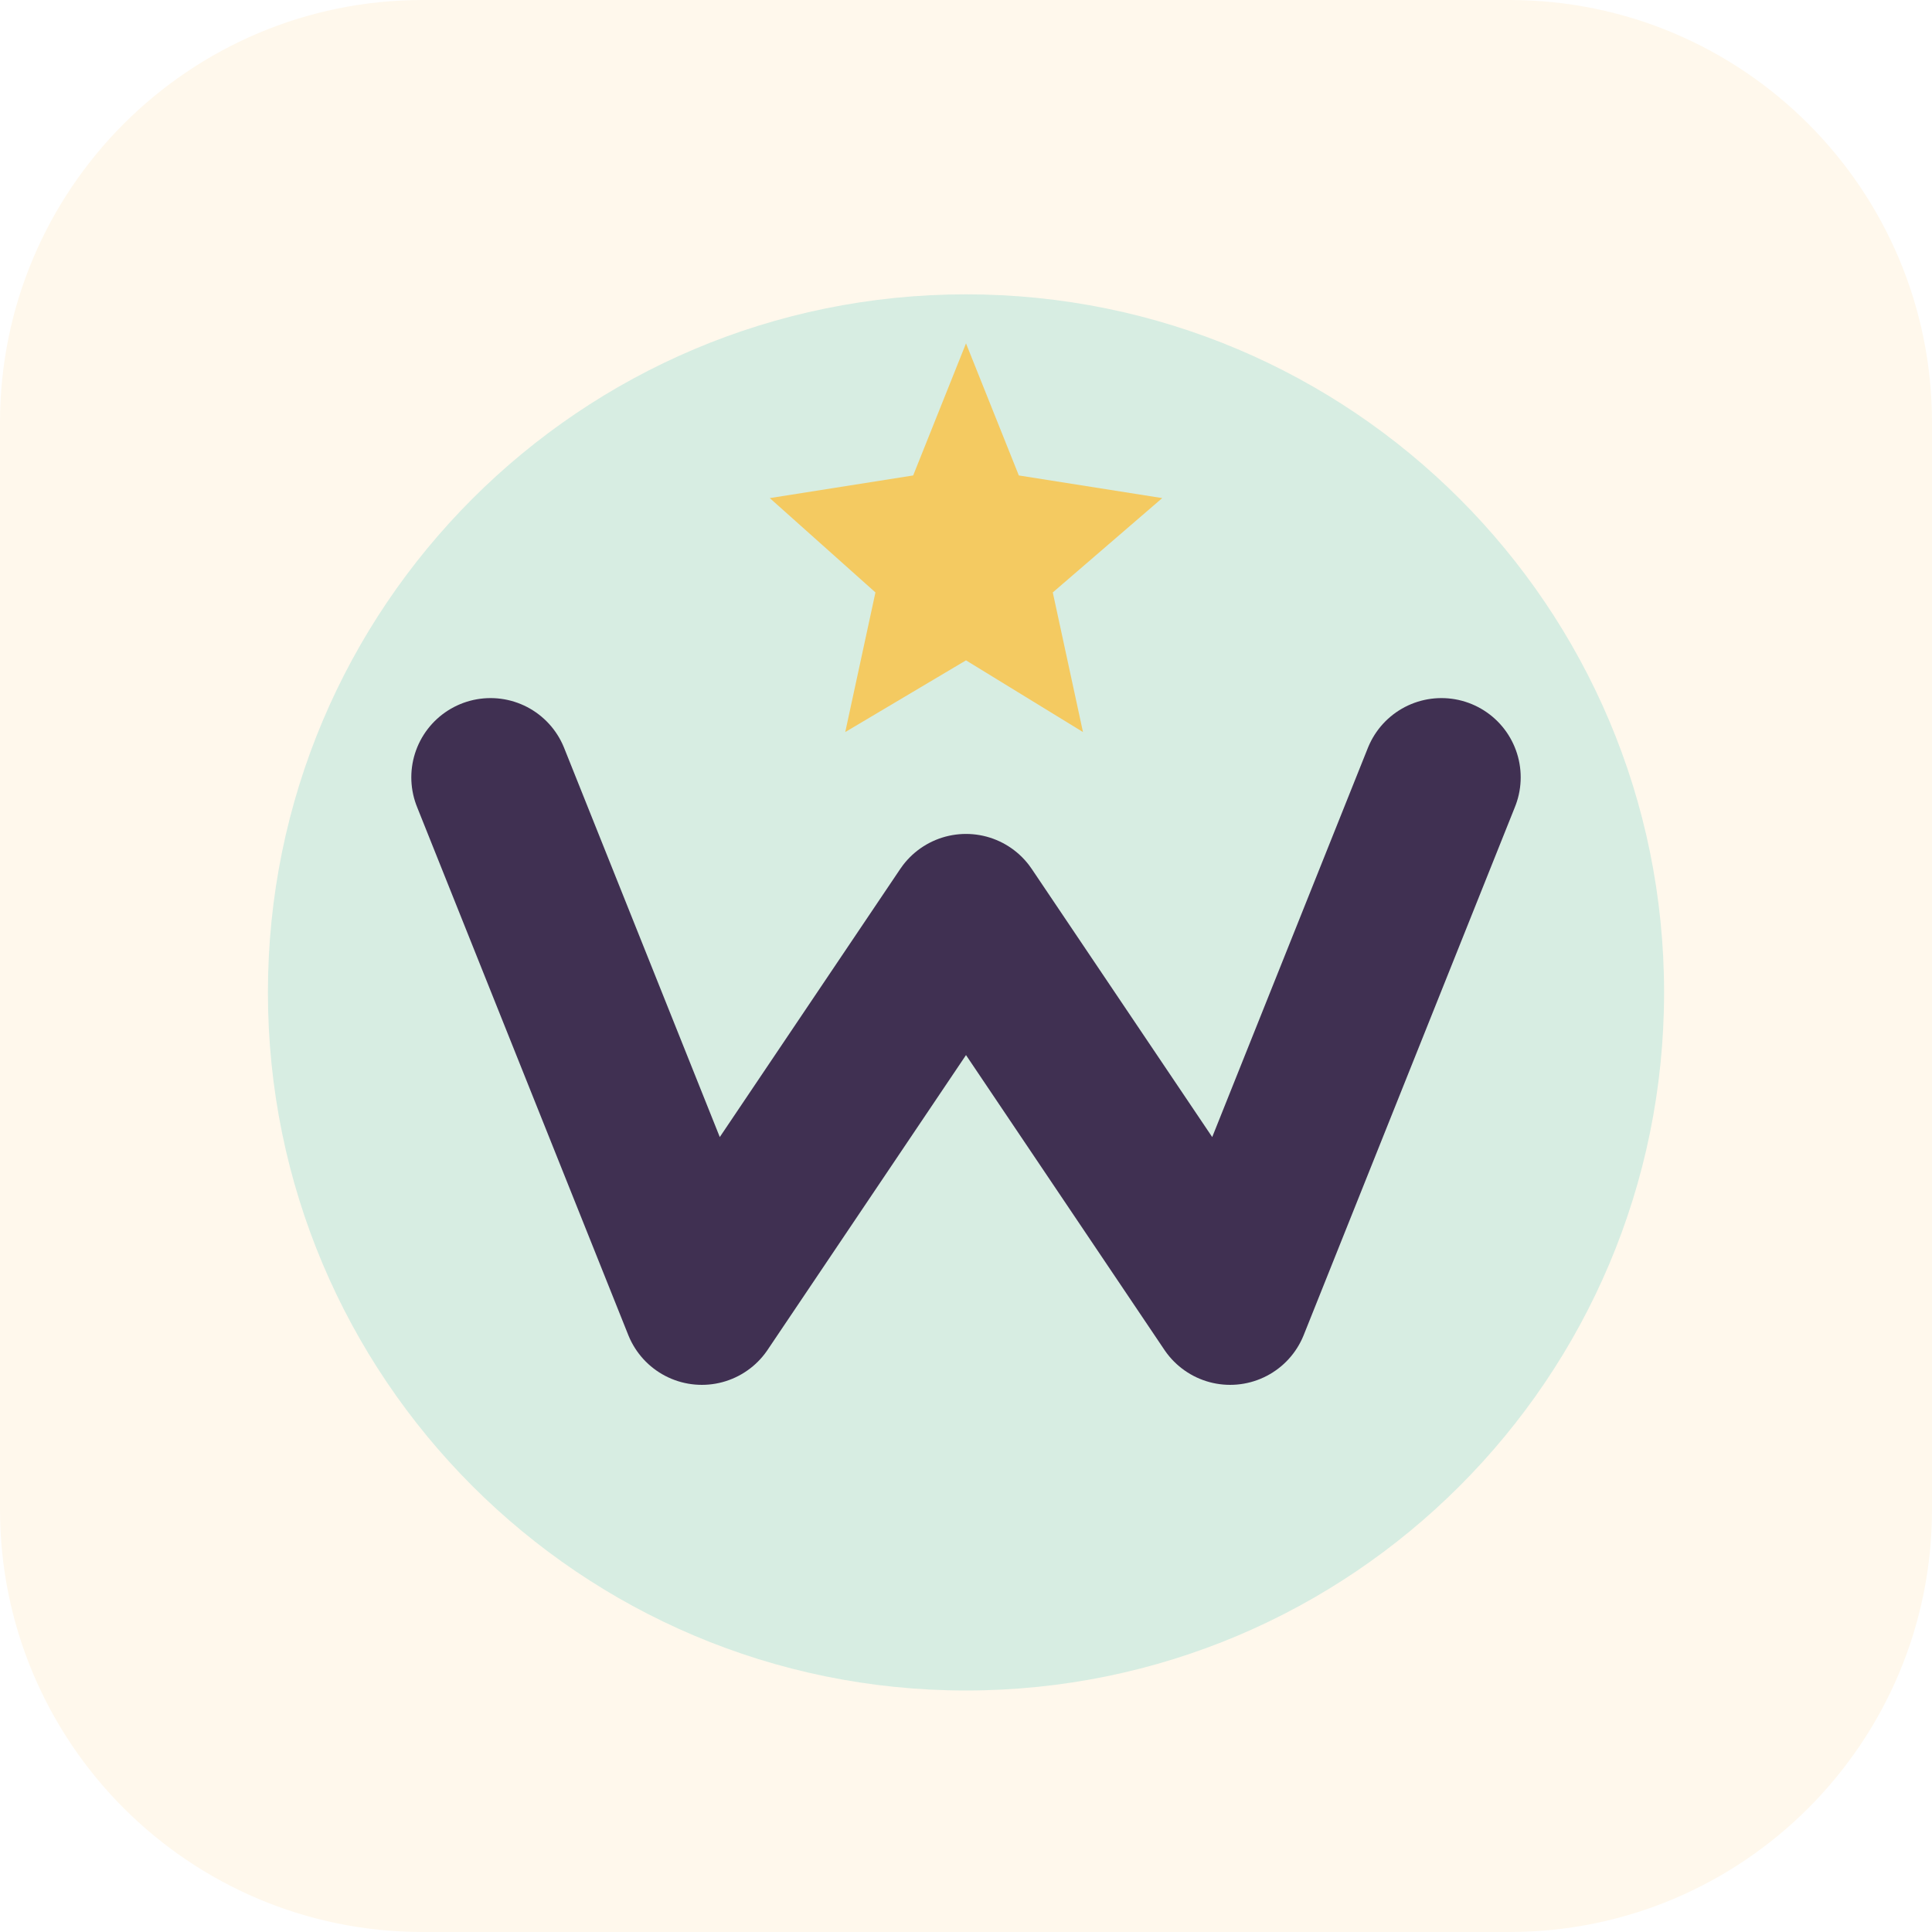
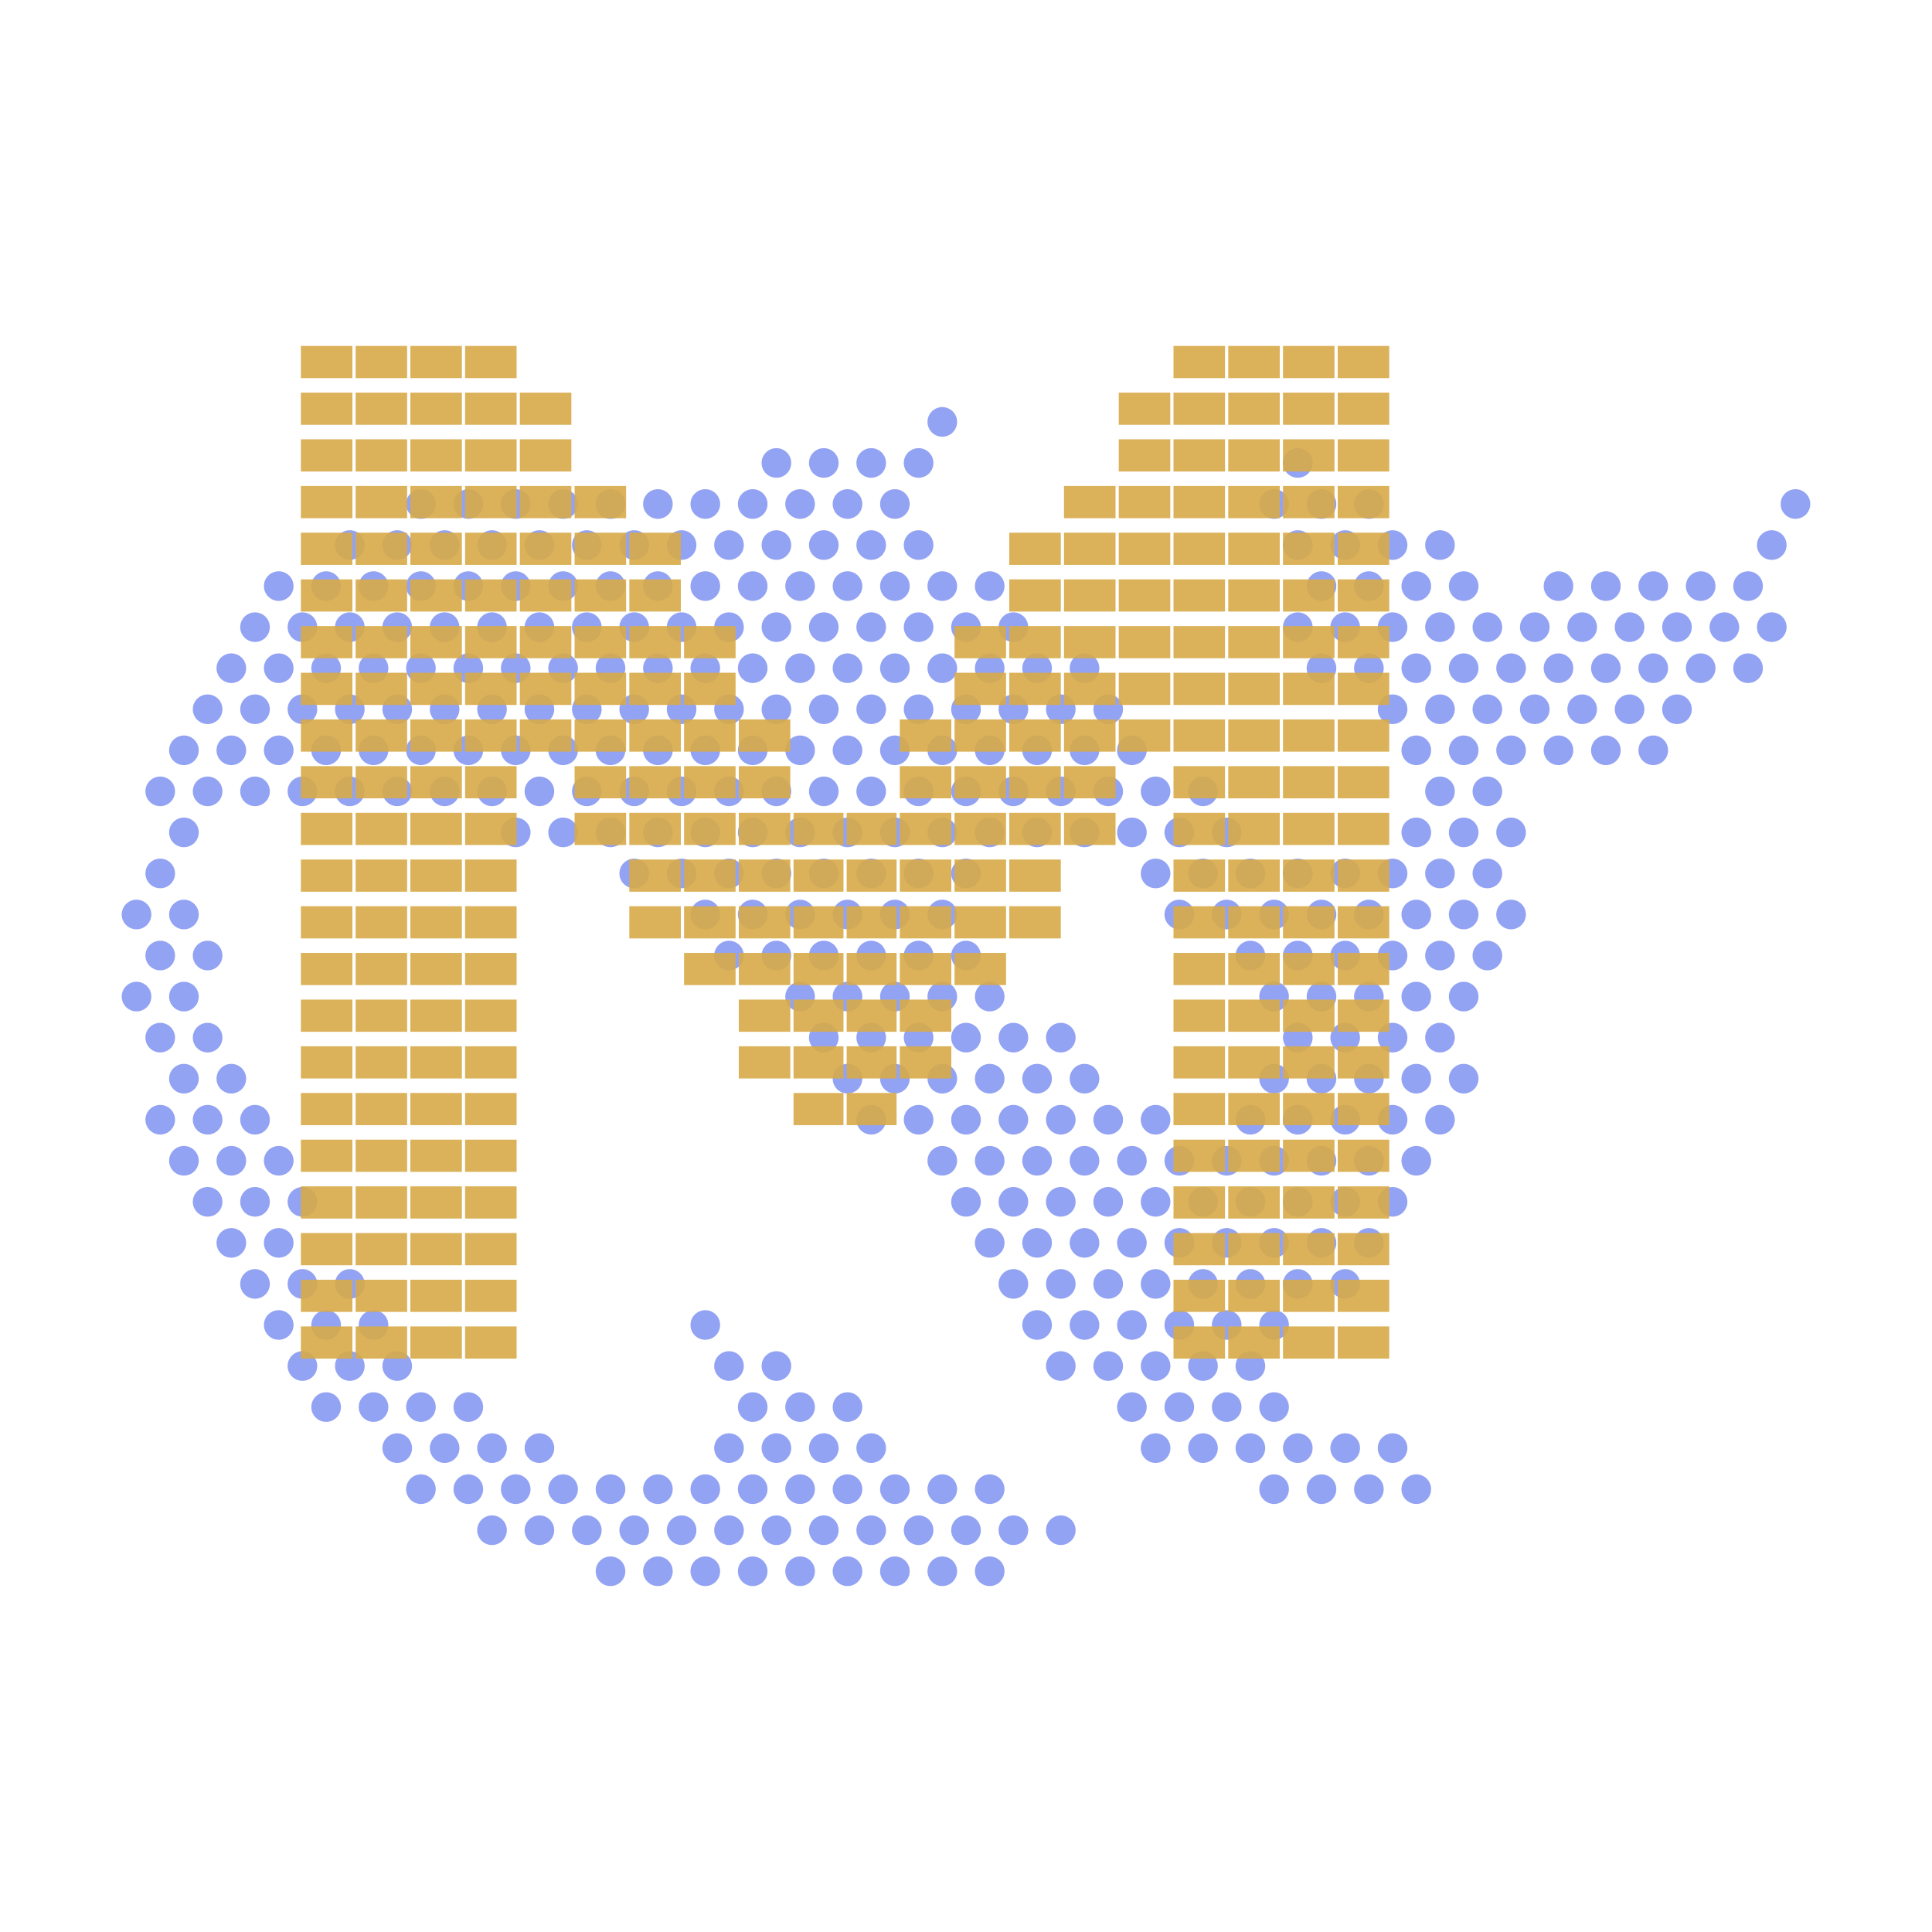
- <svg xmlns="http://www.w3.org/2000/svg" width="512" height="512" viewBox="0 0 512 512" role="img" aria-labelledby="title desc">
-   <rect width="512" height="512" rx="112" fill="#FFF8EC" />
-   <circle cx="256" cy="263" r="185" fill="#D7EDE2" />
-   <path d="M130 206 L186 346 L256 242 L326 346 L382 206" fill="none" stroke="#403052" stroke-width="42" stroke-linecap="round" stroke-linejoin="round" />
-   <path d="M256 91 L270 126 L308 132 L279 157 L287 194 L256 175 L224 194 L232 157 L204 132 L242 126Z" fill="#F4CA61" />
+ <svg xmlns="http://www.w3.org/2000/svg" viewBox="109.56 36.319 600 600" role="img" aria-label="Dreamer 鲸鱼与砖块 M">
+   <g fill="#4b65eb" opacity="0.6">
+     <circle cx="402.2" cy="167.348" r="4.6" />
+     <circle cx="350.68" cy="180.096" r="4.6" />
+     <circle cx="365.4" cy="180.096" r="4.6" />
+     <circle cx="380.12" cy="180.096" r="4.6" />
+     <circle cx="394.84" cy="180.096" r="4.6" />
+     <circle cx="512.6" cy="180.096" r="4.6" />
+     <circle cx="240.28" cy="192.844" r="4.6" />
+     <circle cx="255" cy="192.844" r="4.6" />
+     <circle cx="269.72" cy="192.844" r="4.6" />
+     <circle cx="284.44" cy="192.844" r="4.6" />
+     <circle cx="299.16" cy="192.844" r="4.6" />
+     <circle cx="313.88" cy="192.844" r="4.6" />
+     <circle cx="328.6" cy="192.844" r="4.6" />
+     <circle cx="343.32" cy="192.844" r="4.6" />
+     <circle cx="358.04" cy="192.844" r="4.6" />
+     <circle cx="372.76" cy="192.844" r="4.6" />
+     <circle cx="387.48" cy="192.844" r="4.6" />
+     <circle cx="505.24" cy="192.844" r="4.6" />
+     <circle cx="519.96" cy="192.844" r="4.6" />
+     <circle cx="534.68" cy="192.844" r="4.6" />
+     <circle cx="667.16" cy="192.844" r="4.6" />
+     <circle cx="218.2" cy="205.592" r="4.6" />
+     <circle cx="232.92" cy="205.592" r="4.6" />
+     <circle cx="247.64" cy="205.592" r="4.6" />
+     <circle cx="262.36" cy="205.592" r="4.6" />
+     <circle cx="277.08" cy="205.592" r="4.6" />
+     <circle cx="291.8" cy="205.592" r="4.6" />
+     <circle cx="306.52" cy="205.592" r="4.6" />
+     <circle cx="321.24" cy="205.592" r="4.6" />
+     <circle cx="335.96" cy="205.592" r="4.6" />
+     <circle cx="350.68" cy="205.592" r="4.6" />
+     <circle cx="365.4" cy="205.592" r="4.6" />
+     <circle cx="380.12" cy="205.592" r="4.6" />
+     <circle cx="394.84" cy="205.592" r="4.6" />
+     <circle cx="512.6" cy="205.592" r="4.6" />
+     <circle cx="527.32" cy="205.592" r="4.6" />
+     <circle cx="542.04" cy="205.592" r="4.6" />
+     <circle cx="556.76" cy="205.592" r="4.6" />
+     <circle cx="659.8" cy="205.592" r="4.6" />
+     <circle cx="196.12" cy="218.339" r="4.6" />
+     <circle cx="210.84" cy="218.339" r="4.6" />
+     <circle cx="225.56" cy="218.339" r="4.6" />
+     <circle cx="240.28" cy="218.339" r="4.6" />
+     <circle cx="255" cy="218.339" r="4.6" />
+     <circle cx="269.72" cy="218.339" r="4.6" />
+     <circle cx="284.44" cy="218.339" r="4.6" />
+     <circle cx="299.16" cy="218.339" r="4.6" />
+     <circle cx="313.88" cy="218.339" r="4.6" />
+     <circle cx="328.6" cy="218.339" r="4.6" />
+     <circle cx="343.32" cy="218.339" r="4.6" />
+     <circle cx="358.04" cy="218.339" r="4.6" />
+     <circle cx="372.76" cy="218.339" r="4.6" />
+     <circle cx="387.48" cy="218.339" r="4.6" />
+     <circle cx="402.2" cy="218.339" r="4.6" />
+     <circle cx="416.92" cy="218.339" r="4.6" />
+     <circle cx="519.96" cy="218.339" r="4.6" />
+     <circle cx="534.68" cy="218.339" r="4.6" />
+     <circle cx="549.4" cy="218.339" r="4.6" />
+     <circle cx="564.12" cy="218.339" r="4.6" />
+     <circle cx="593.56" cy="218.339" r="4.6" />
+     <circle cx="608.28" cy="218.339" r="4.6" />
+     <circle cx="623" cy="218.339" r="4.6" />
+     <circle cx="637.72" cy="218.339" r="4.6" />
+     <circle cx="652.44" cy="218.339" r="4.6" />
+     <circle cx="188.76" cy="231.087" r="4.6" />
+     <circle cx="203.48" cy="231.087" r="4.6" />
+     <circle cx="218.2" cy="231.087" r="4.6" />
+     <circle cx="232.92" cy="231.087" r="4.6" />
+     <circle cx="247.64" cy="231.087" r="4.6" />
+     <circle cx="262.36" cy="231.087" r="4.6" />
+     <circle cx="277.08" cy="231.087" r="4.6" />
+     <circle cx="291.8" cy="231.087" r="4.6" />
+     <circle cx="306.52" cy="231.087" r="4.6" />
+     <circle cx="321.24" cy="231.087" r="4.6" />
+     <circle cx="335.96" cy="231.087" r="4.6" />
+     <circle cx="350.68" cy="231.087" r="4.6" />
+     <circle cx="365.4" cy="231.087" r="4.6" />
+     <circle cx="380.12" cy="231.087" r="4.6" />
+     <circle cx="394.84" cy="231.087" r="4.6" />
+     <circle cx="409.56" cy="231.087" r="4.6" />
+     <circle cx="424.28" cy="231.087" r="4.6" />
+     <circle cx="512.6" cy="231.087" r="4.6" />
+     <circle cx="527.32" cy="231.087" r="4.6" />
+     <circle cx="542.04" cy="231.087" r="4.6" />
+     <circle cx="556.76" cy="231.087" r="4.6" />
+     <circle cx="571.48" cy="231.087" r="4.6" />
+     <circle cx="586.2" cy="231.087" r="4.6" />
+     <circle cx="600.92" cy="231.087" r="4.6" />
+     <circle cx="615.64" cy="231.087" r="4.6" />
+     <circle cx="630.36" cy="231.087" r="4.6" />
+     <circle cx="645.08" cy="231.087" r="4.6" />
+     <circle cx="659.8" cy="231.087" r="4.6" />
+     <circle cx="181.4" cy="243.835" r="4.6" />
+     <circle cx="196.12" cy="243.835" r="4.6" />
+     <circle cx="210.84" cy="243.835" r="4.6" />
+     <circle cx="225.56" cy="243.835" r="4.6" />
+     <circle cx="240.28" cy="243.835" r="4.6" />
+     <circle cx="255" cy="243.835" r="4.6" />
+     <circle cx="269.72" cy="243.835" r="4.6" />
+     <circle cx="284.44" cy="243.835" r="4.6" />
+     <circle cx="299.16" cy="243.835" r="4.6" />
+     <circle cx="313.88" cy="243.835" r="4.6" />
+     <circle cx="328.6" cy="243.835" r="4.6" />
+     <circle cx="343.32" cy="243.835" r="4.6" />
+     <circle cx="358.04" cy="243.835" r="4.6" />
+     <circle cx="372.76" cy="243.835" r="4.6" />
+     <circle cx="387.48" cy="243.835" r="4.6" />
+     <circle cx="402.2" cy="243.835" r="4.6" />
+     <circle cx="416.92" cy="243.835" r="4.6" />
+     <circle cx="431.64" cy="243.835" r="4.6" />
+     <circle cx="446.36" cy="243.835" r="4.6" />
+     <circle cx="519.96" cy="243.835" r="4.6" />
+     <circle cx="534.68" cy="243.835" r="4.6" />
+     <circle cx="549.4" cy="243.835" r="4.6" />
+     <circle cx="564.12" cy="243.835" r="4.6" />
+     <circle cx="578.84" cy="243.835" r="4.6" />
+     <circle cx="593.56" cy="243.835" r="4.6" />
+     <circle cx="608.28" cy="243.835" r="4.6" />
+     <circle cx="623" cy="243.835" r="4.6" />
+     <circle cx="637.72" cy="243.835" r="4.6" />
+     <circle cx="652.44" cy="243.835" r="4.6" />
+     <circle cx="174.04" cy="256.583" r="4.6" />
+     <circle cx="188.76" cy="256.583" r="4.6" />
+     <circle cx="203.48" cy="256.583" r="4.6" />
+     <circle cx="218.2" cy="256.583" r="4.6" />
+     <circle cx="232.92" cy="256.583" r="4.6" />
+     <circle cx="247.64" cy="256.583" r="4.6" />
+     <circle cx="262.36" cy="256.583" r="4.6" />
+     <circle cx="277.08" cy="256.583" r="4.6" />
+     <circle cx="291.8" cy="256.583" r="4.6" />
+     <circle cx="306.52" cy="256.583" r="4.6" />
+     <circle cx="321.24" cy="256.583" r="4.6" />
+     <circle cx="335.96" cy="256.583" r="4.6" />
+     <circle cx="350.68" cy="256.583" r="4.6" />
+     <circle cx="365.4" cy="256.583" r="4.6" />
+     <circle cx="380.12" cy="256.583" r="4.6" />
+     <circle cx="394.84" cy="256.583" r="4.6" />
+     <circle cx="409.56" cy="256.583" r="4.6" />
+     <circle cx="424.28" cy="256.583" r="4.6" />
+     <circle cx="439" cy="256.583" r="4.6" />
+     <circle cx="453.72" cy="256.583" r="4.6" />
+     <circle cx="542.04" cy="256.583" r="4.6" />
+     <circle cx="556.76" cy="256.583" r="4.6" />
+     <circle cx="571.48" cy="256.583" r="4.6" />
+     <circle cx="586.2" cy="256.583" r="4.6" />
+     <circle cx="600.92" cy="256.583" r="4.6" />
+     <circle cx="615.64" cy="256.583" r="4.6" />
+     <circle cx="630.36" cy="256.583" r="4.6" />
+     <circle cx="166.68" cy="269.331" r="4.6" />
+     <circle cx="181.4" cy="269.331" r="4.6" />
+     <circle cx="196.12" cy="269.331" r="4.6" />
+     <circle cx="210.84" cy="269.331" r="4.6" />
+     <circle cx="225.56" cy="269.331" r="4.6" />
+     <circle cx="240.28" cy="269.331" r="4.6" />
+     <circle cx="255" cy="269.331" r="4.6" />
+     <circle cx="269.72" cy="269.331" r="4.6" />
+     <circle cx="284.44" cy="269.331" r="4.6" />
+     <circle cx="299.16" cy="269.331" r="4.6" />
+     <circle cx="313.88" cy="269.331" r="4.6" />
+     <circle cx="328.6" cy="269.331" r="4.6" />
+     <circle cx="343.32" cy="269.331" r="4.6" />
+     <circle cx="358.04" cy="269.331" r="4.6" />
+     <circle cx="372.76" cy="269.331" r="4.6" />
+     <circle cx="387.48" cy="269.331" r="4.6" />
+     <circle cx="402.2" cy="269.331" r="4.6" />
+     <circle cx="416.92" cy="269.331" r="4.6" />
+     <circle cx="431.64" cy="269.331" r="4.6" />
+     <circle cx="446.36" cy="269.331" r="4.6" />
+     <circle cx="461.08" cy="269.331" r="4.6" />
+     <circle cx="549.4" cy="269.331" r="4.6" />
+     <circle cx="564.12" cy="269.331" r="4.6" />
+     <circle cx="578.84" cy="269.331" r="4.6" />
+     <circle cx="593.56" cy="269.331" r="4.6" />
+     <circle cx="608.28" cy="269.331" r="4.6" />
+     <circle cx="623" cy="269.331" r="4.6" />
+     <circle cx="159.32" cy="282.079" r="4.6" />
+     <circle cx="174.04" cy="282.079" r="4.6" />
+     <circle cx="188.76" cy="282.079" r="4.6" />
+     <circle cx="203.48" cy="282.079" r="4.6" />
+     <circle cx="218.2" cy="282.079" r="4.6" />
+     <circle cx="232.92" cy="282.079" r="4.6" />
+     <circle cx="247.64" cy="282.079" r="4.6" />
+     <circle cx="262.36" cy="282.079" r="4.6" />
+     <circle cx="277.08" cy="282.079" r="4.6" />
+     <circle cx="291.8" cy="282.079" r="4.6" />
+     <circle cx="306.52" cy="282.079" r="4.6" />
+     <circle cx="321.24" cy="282.079" r="4.6" />
+     <circle cx="335.96" cy="282.079" r="4.6" />
+     <circle cx="350.68" cy="282.079" r="4.6" />
+     <circle cx="365.4" cy="282.079" r="4.6" />
+     <circle cx="380.12" cy="282.079" r="4.6" />
+     <circle cx="394.84" cy="282.079" r="4.6" />
+     <circle cx="409.56" cy="282.079" r="4.6" />
+     <circle cx="424.28" cy="282.079" r="4.6" />
+     <circle cx="439" cy="282.079" r="4.6" />
+     <circle cx="453.72" cy="282.079" r="4.6" />
+     <circle cx="468.44" cy="282.079" r="4.6" />
+     <circle cx="483.16" cy="282.079" r="4.6" />
+     <circle cx="556.76" cy="282.079" r="4.6" />
+     <circle cx="571.48" cy="282.079" r="4.6" />
+     <circle cx="166.68" cy="294.827" r="4.6" />
+     <circle cx="269.72" cy="294.827" r="4.6" />
+     <circle cx="284.44" cy="294.827" r="4.6" />
+     <circle cx="299.16" cy="294.827" r="4.6" />
+     <circle cx="313.88" cy="294.827" r="4.6" />
+     <circle cx="328.6" cy="294.827" r="4.6" />
+     <circle cx="343.32" cy="294.827" r="4.6" />
+     <circle cx="358.04" cy="294.827" r="4.6" />
+     <circle cx="372.76" cy="294.827" r="4.6" />
+     <circle cx="387.48" cy="294.827" r="4.6" />
+     <circle cx="402.2" cy="294.827" r="4.6" />
+     <circle cx="416.92" cy="294.827" r="4.6" />
+     <circle cx="431.64" cy="294.827" r="4.6" />
+     <circle cx="446.36" cy="294.827" r="4.6" />
+     <circle cx="461.08" cy="294.827" r="4.6" />
+     <circle cx="475.8" cy="294.827" r="4.6" />
+     <circle cx="490.52" cy="294.827" r="4.6" />
+     <circle cx="549.4" cy="294.827" r="4.6" />
+     <circle cx="564.12" cy="294.827" r="4.6" />
+     <circle cx="578.84" cy="294.827" r="4.6" />
+     <circle cx="159.32" cy="307.575" r="4.6" />
+     <circle cx="306.52" cy="307.575" r="4.6" />
+     <circle cx="321.24" cy="307.575" r="4.6" />
+     <circle cx="335.96" cy="307.575" r="4.6" />
+     <circle cx="350.68" cy="307.575" r="4.6" />
+     <circle cx="365.4" cy="307.575" r="4.6" />
+     <circle cx="380.12" cy="307.575" r="4.6" />
+     <circle cx="394.84" cy="307.575" r="4.6" />
+     <circle cx="409.56" cy="307.575" r="4.6" />
+     <circle cx="468.44" cy="307.575" r="4.6" />
+     <circle cx="483.16" cy="307.575" r="4.6" />
+     <circle cx="497.88" cy="307.575" r="4.6" />
+     <circle cx="512.6" cy="307.575" r="4.6" />
+     <circle cx="527.32" cy="307.575" r="4.6" />
+     <circle cx="542.04" cy="307.575" r="4.6" />
+     <circle cx="556.76" cy="307.575" r="4.6" />
+     <circle cx="571.48" cy="307.575" r="4.6" />
+     <circle cx="151.96" cy="320.323" r="4.6" />
+     <circle cx="166.68" cy="320.323" r="4.6" />
+     <circle cx="328.6" cy="320.323" r="4.6" />
+     <circle cx="343.32" cy="320.323" r="4.6" />
+     <circle cx="358.04" cy="320.323" r="4.6" />
+     <circle cx="372.76" cy="320.323" r="4.6" />
+     <circle cx="387.48" cy="320.323" r="4.6" />
+     <circle cx="402.2" cy="320.323" r="4.6" />
+     <circle cx="475.8" cy="320.323" r="4.6" />
+     <circle cx="490.52" cy="320.323" r="4.6" />
+     <circle cx="505.24" cy="320.323" r="4.6" />
+     <circle cx="519.96" cy="320.323" r="4.6" />
+     <circle cx="534.68" cy="320.323" r="4.6" />
+     <circle cx="549.4" cy="320.323" r="4.6" />
+     <circle cx="564.12" cy="320.323" r="4.6" />
+     <circle cx="578.84" cy="320.323" r="4.6" />
+     <circle cx="159.32" cy="333.071" r="4.6" />
+     <circle cx="174.04" cy="333.071" r="4.6" />
+     <circle cx="335.96" cy="333.071" r="4.6" />
+     <circle cx="350.68" cy="333.071" r="4.6" />
+     <circle cx="365.4" cy="333.071" r="4.6" />
+     <circle cx="380.12" cy="333.071" r="4.6" />
+     <circle cx="394.84" cy="333.071" r="4.6" />
+     <circle cx="409.56" cy="333.071" r="4.6" />
+     <circle cx="497.88" cy="333.071" r="4.6" />
+     <circle cx="512.6" cy="333.071" r="4.6" />
+     <circle cx="527.32" cy="333.071" r="4.6" />
+     <circle cx="542.04" cy="333.071" r="4.6" />
+     <circle cx="556.76" cy="333.071" r="4.6" />
+     <circle cx="571.48" cy="333.071" r="4.6" />
+     <circle cx="151.96" cy="345.818" r="4.6" />
+     <circle cx="166.68" cy="345.818" r="4.6" />
+     <circle cx="358.04" cy="345.818" r="4.6" />
+     <circle cx="372.76" cy="345.818" r="4.6" />
+     <circle cx="387.48" cy="345.818" r="4.6" />
+     <circle cx="402.2" cy="345.818" r="4.6" />
+     <circle cx="416.92" cy="345.818" r="4.6" />
+     <circle cx="505.24" cy="345.818" r="4.6" />
+     <circle cx="519.96" cy="345.818" r="4.6" />
+     <circle cx="534.68" cy="345.818" r="4.6" />
+     <circle cx="549.4" cy="345.818" r="4.6" />
+     <circle cx="564.12" cy="345.818" r="4.6" />
+     <circle cx="159.32" cy="358.566" r="4.6" />
+     <circle cx="174.04" cy="358.566" r="4.6" />
+     <circle cx="365.4" cy="358.566" r="4.6" />
+     <circle cx="380.12" cy="358.566" r="4.6" />
+     <circle cx="394.84" cy="358.566" r="4.6" />
+     <circle cx="409.56" cy="358.566" r="4.6" />
+     <circle cx="424.28" cy="358.566" r="4.6" />
+     <circle cx="439" cy="358.566" r="4.6" />
+     <circle cx="512.6" cy="358.566" r="4.6" />
+     <circle cx="527.32" cy="358.566" r="4.6" />
+     <circle cx="542.04" cy="358.566" r="4.6" />
+     <circle cx="556.76" cy="358.566" r="4.6" />
+     <circle cx="166.68" cy="371.314" r="4.6" />
+     <circle cx="181.4" cy="371.314" r="4.6" />
+     <circle cx="372.76" cy="371.314" r="4.6" />
+     <circle cx="387.48" cy="371.314" r="4.6" />
+     <circle cx="402.2" cy="371.314" r="4.6" />
+     <circle cx="416.92" cy="371.314" r="4.6" />
+     <circle cx="431.64" cy="371.314" r="4.6" />
+     <circle cx="446.36" cy="371.314" r="4.6" />
+     <circle cx="505.24" cy="371.314" r="4.6" />
+     <circle cx="519.96" cy="371.314" r="4.6" />
+     <circle cx="534.68" cy="371.314" r="4.6" />
+     <circle cx="549.4" cy="371.314" r="4.6" />
+     <circle cx="564.12" cy="371.314" r="4.6" />
+     <circle cx="159.32" cy="384.062" r="4.6" />
+     <circle cx="174.04" cy="384.062" r="4.6" />
+     <circle cx="188.76" cy="384.062" r="4.6" />
+     <circle cx="380.12" cy="384.062" r="4.6" />
+     <circle cx="394.84" cy="384.062" r="4.6" />
+     <circle cx="409.56" cy="384.062" r="4.6" />
+     <circle cx="424.28" cy="384.062" r="4.6" />
+     <circle cx="439" cy="384.062" r="4.6" />
+     <circle cx="453.72" cy="384.062" r="4.6" />
+     <circle cx="468.44" cy="384.062" r="4.6" />
+     <circle cx="497.88" cy="384.062" r="4.6" />
+     <circle cx="512.6" cy="384.062" r="4.6" />
+     <circle cx="527.32" cy="384.062" r="4.6" />
+     <circle cx="542.04" cy="384.062" r="4.6" />
+     <circle cx="556.76" cy="384.062" r="4.6" />
+     <circle cx="166.68" cy="396.81" r="4.6" />
+     <circle cx="181.4" cy="396.81" r="4.6" />
+     <circle cx="196.12" cy="396.81" r="4.6" />
+     <circle cx="402.2" cy="396.81" r="4.6" />
+     <circle cx="416.92" cy="396.81" r="4.6" />
+     <circle cx="431.64" cy="396.81" r="4.6" />
+     <circle cx="446.36" cy="396.81" r="4.6" />
+     <circle cx="461.08" cy="396.81" r="4.6" />
+     <circle cx="475.8" cy="396.81" r="4.6" />
+     <circle cx="490.52" cy="396.81" r="4.6" />
+     <circle cx="505.24" cy="396.81" r="4.6" />
+     <circle cx="519.96" cy="396.81" r="4.6" />
+     <circle cx="534.68" cy="396.81" r="4.6" />
+     <circle cx="549.4" cy="396.81" r="4.6" />
+     <circle cx="174.04" cy="409.558" r="4.6" />
+     <circle cx="188.76" cy="409.558" r="4.6" />
+     <circle cx="203.48" cy="409.558" r="4.6" />
+     <circle cx="409.56" cy="409.558" r="4.6" />
+     <circle cx="424.28" cy="409.558" r="4.6" />
+     <circle cx="439" cy="409.558" r="4.6" />
+     <circle cx="453.72" cy="409.558" r="4.6" />
+     <circle cx="468.44" cy="409.558" r="4.6" />
+     <circle cx="483.16" cy="409.558" r="4.6" />
+     <circle cx="497.88" cy="409.558" r="4.6" />
+     <circle cx="512.6" cy="409.558" r="4.6" />
+     <circle cx="527.32" cy="409.558" r="4.6" />
+     <circle cx="542.04" cy="409.558" r="4.6" />
+     <circle cx="181.4" cy="422.306" r="4.6" />
+     <circle cx="196.12" cy="422.306" r="4.6" />
+     <circle cx="416.92" cy="422.306" r="4.6" />
+     <circle cx="431.64" cy="422.306" r="4.6" />
+     <circle cx="446.36" cy="422.306" r="4.6" />
+     <circle cx="461.08" cy="422.306" r="4.6" />
+     <circle cx="475.8" cy="422.306" r="4.6" />
+     <circle cx="490.52" cy="422.306" r="4.6" />
+     <circle cx="505.24" cy="422.306" r="4.6" />
+     <circle cx="519.96" cy="422.306" r="4.6" />
+     <circle cx="534.68" cy="422.306" r="4.6" />
+     <circle cx="188.76" cy="435.054" r="4.6" />
+     <circle cx="203.48" cy="435.054" r="4.6" />
+     <circle cx="218.2" cy="435.054" r="4.6" />
+     <circle cx="424.28" cy="435.054" r="4.6" />
+     <circle cx="439" cy="435.054" r="4.6" />
+     <circle cx="453.72" cy="435.054" r="4.6" />
+     <circle cx="468.44" cy="435.054" r="4.6" />
+     <circle cx="483.16" cy="435.054" r="4.6" />
+     <circle cx="497.88" cy="435.054" r="4.6" />
+     <circle cx="512.6" cy="435.054" r="4.6" />
+     <circle cx="527.32" cy="435.054" r="4.6" />
+     <circle cx="196.12" cy="447.802" r="4.6" />
+     <circle cx="210.84" cy="447.802" r="4.6" />
+     <circle cx="225.56" cy="447.802" r="4.6" />
+     <circle cx="328.6" cy="447.802" r="4.6" />
+     <circle cx="431.64" cy="447.802" r="4.6" />
+     <circle cx="446.36" cy="447.802" r="4.6" />
+     <circle cx="461.08" cy="447.802" r="4.6" />
+     <circle cx="475.8" cy="447.802" r="4.6" />
+     <circle cx="490.52" cy="447.802" r="4.6" />
+     <circle cx="505.24" cy="447.802" r="4.6" />
+     <circle cx="203.48" cy="460.549" r="4.6" />
+     <circle cx="218.2" cy="460.549" r="4.6" />
+     <circle cx="232.92" cy="460.549" r="4.6" />
+     <circle cx="335.96" cy="460.549" r="4.6" />
+     <circle cx="350.68" cy="460.549" r="4.6" />
+     <circle cx="439" cy="460.549" r="4.6" />
+     <circle cx="453.72" cy="460.549" r="4.6" />
+     <circle cx="468.44" cy="460.549" r="4.6" />
+     <circle cx="483.16" cy="460.549" r="4.6" />
+     <circle cx="497.88" cy="460.549" r="4.6" />
+     <circle cx="210.84" cy="473.297" r="4.6" />
+     <circle cx="225.56" cy="473.297" r="4.6" />
+     <circle cx="240.28" cy="473.297" r="4.6" />
+     <circle cx="255" cy="473.297" r="4.6" />
+     <circle cx="343.32" cy="473.297" r="4.6" />
+     <circle cx="358.04" cy="473.297" r="4.6" />
+     <circle cx="372.76" cy="473.297" r="4.6" />
+     <circle cx="461.08" cy="473.297" r="4.6" />
+     <circle cx="475.8" cy="473.297" r="4.6" />
+     <circle cx="490.52" cy="473.297" r="4.6" />
+     <circle cx="505.24" cy="473.297" r="4.6" />
+     <circle cx="232.92" cy="486.045" r="4.6" />
+     <circle cx="247.64" cy="486.045" r="4.6" />
+     <circle cx="262.36" cy="486.045" r="4.6" />
+     <circle cx="277.08" cy="486.045" r="4.6" />
+     <circle cx="335.96" cy="486.045" r="4.6" />
+     <circle cx="350.68" cy="486.045" r="4.6" />
+     <circle cx="365.4" cy="486.045" r="4.6" />
+     <circle cx="380.12" cy="486.045" r="4.6" />
+     <circle cx="468.44" cy="486.045" r="4.6" />
+     <circle cx="483.16" cy="486.045" r="4.6" />
+     <circle cx="497.88" cy="486.045" r="4.6" />
+     <circle cx="512.6" cy="486.045" r="4.6" />
+     <circle cx="527.32" cy="486.045" r="4.6" />
+     <circle cx="542.04" cy="486.045" r="4.6" />
+     <circle cx="240.28" cy="498.793" r="4.6" />
+     <circle cx="255" cy="498.793" r="4.6" />
+     <circle cx="269.72" cy="498.793" r="4.6" />
+     <circle cx="284.44" cy="498.793" r="4.6" />
+     <circle cx="299.16" cy="498.793" r="4.6" />
+     <circle cx="313.88" cy="498.793" r="4.6" />
+     <circle cx="328.6" cy="498.793" r="4.6" />
+     <circle cx="343.32" cy="498.793" r="4.6" />
+     <circle cx="358.04" cy="498.793" r="4.6" />
+     <circle cx="372.76" cy="498.793" r="4.6" />
+     <circle cx="387.48" cy="498.793" r="4.6" />
+     <circle cx="402.2" cy="498.793" r="4.6" />
+     <circle cx="416.92" cy="498.793" r="4.6" />
+     <circle cx="505.24" cy="498.793" r="4.6" />
+     <circle cx="519.96" cy="498.793" r="4.6" />
+     <circle cx="534.68" cy="498.793" r="4.6" />
+     <circle cx="549.4" cy="498.793" r="4.6" />
+     <circle cx="262.36" cy="511.541" r="4.6" />
+     <circle cx="277.08" cy="511.541" r="4.6" />
+     <circle cx="291.8" cy="511.541" r="4.6" />
+     <circle cx="306.52" cy="511.541" r="4.6" />
+     <circle cx="321.24" cy="511.541" r="4.6" />
+     <circle cx="335.96" cy="511.541" r="4.6" />
+     <circle cx="350.68" cy="511.541" r="4.6" />
+     <circle cx="365.4" cy="511.541" r="4.6" />
+     <circle cx="380.12" cy="511.541" r="4.6" />
+     <circle cx="394.84" cy="511.541" r="4.6" />
+     <circle cx="409.56" cy="511.541" r="4.6" />
+     <circle cx="424.28" cy="511.541" r="4.6" />
+     <circle cx="439" cy="511.541" r="4.6" />
+     <circle cx="299.16" cy="524.289" r="4.6" />
+     <circle cx="313.88" cy="524.289" r="4.6" />
+     <circle cx="328.6" cy="524.289" r="4.6" />
+     <circle cx="343.32" cy="524.289" r="4.6" />
+     <circle cx="358.04" cy="524.289" r="4.6" />
+     <circle cx="372.76" cy="524.289" r="4.6" />
+     <circle cx="387.48" cy="524.289" r="4.6" />
+     <circle cx="402.2" cy="524.289" r="4.6" />
+     <circle cx="416.92" cy="524.289" r="4.6" />
+   </g>
+   <g fill="#d7aa48" opacity="0.9">
+     <rect x="203" y="143.75" width="16" height="10" rx="0" />
+     <rect x="220" y="143.75" width="16" height="10" rx="0" />
+     <rect x="237" y="143.75" width="16" height="10" rx="0" />
+     <rect x="254" y="143.75" width="16" height="10" rx="0" />
+     <rect x="474" y="143.75" width="16" height="10" rx="0" />
+     <rect x="491" y="143.75" width="16" height="10" rx="0" />
+     <rect x="508" y="143.75" width="16" height="10" rx="0" />
+     <rect x="525" y="143.75" width="16" height="10" rx="0" />
+     <rect x="203" y="158.25" width="16" height="10" rx="0" />
+     <rect x="220" y="158.25" width="16" height="10" rx="0" />
+     <rect x="237" y="158.25" width="16" height="10" rx="0" />
+     <rect x="254" y="158.25" width="16" height="10" rx="0" />
+     <rect x="271" y="158.25" width="16" height="10" rx="0" />
+     <rect x="457" y="158.25" width="16" height="10" rx="0" />
+     <rect x="474" y="158.25" width="16" height="10" rx="0" />
+     <rect x="491" y="158.25" width="16" height="10" rx="0" />
+     <rect x="508" y="158.25" width="16" height="10" rx="0" />
+     <rect x="525" y="158.25" width="16" height="10" rx="0" />
+     <rect x="203" y="172.75" width="16" height="10" rx="0" />
+     <rect x="220" y="172.75" width="16" height="10" rx="0" />
+     <rect x="237" y="172.75" width="16" height="10" rx="0" />
+     <rect x="254" y="172.75" width="16" height="10" rx="0" />
+     <rect x="271" y="172.75" width="16" height="10" rx="0" />
+     <rect x="457" y="172.75" width="16" height="10" rx="0" />
+     <rect x="474" y="172.75" width="16" height="10" rx="0" />
+     <rect x="491" y="172.75" width="16" height="10" rx="0" />
+     <rect x="508" y="172.75" width="16" height="10" rx="0" />
+     <rect x="525" y="172.75" width="16" height="10" rx="0" />
+     <rect x="203" y="187.25" width="16" height="10" rx="0" />
+     <rect x="220" y="187.25" width="16" height="10" rx="0" />
+     <rect x="237" y="187.25" width="16" height="10" rx="0" />
+     <rect x="254" y="187.25" width="16" height="10" rx="0" />
+     <rect x="271" y="187.25" width="16" height="10" rx="0" />
+     <rect x="288" y="187.25" width="16" height="10" rx="0" />
+     <rect x="440" y="187.25" width="16" height="10" rx="0" />
+     <rect x="457" y="187.25" width="16" height="10" rx="0" />
+     <rect x="474" y="187.25" width="16" height="10" rx="0" />
+     <rect x="491" y="187.25" width="16" height="10" rx="0" />
+     <rect x="508" y="187.25" width="16" height="10" rx="0" />
+     <rect x="525" y="187.25" width="16" height="10" rx="0" />
+     <rect x="203" y="201.75" width="16" height="10" rx="0" />
+     <rect x="220" y="201.75" width="16" height="10" rx="0" />
+     <rect x="237" y="201.75" width="16" height="10" rx="0" />
+     <rect x="254" y="201.75" width="16" height="10" rx="0" />
+     <rect x="271" y="201.75" width="16" height="10" rx="0" />
+     <rect x="288" y="201.75" width="16" height="10" rx="0" />
+     <rect x="305" y="201.75" width="16" height="10" rx="0" />
+     <rect x="423" y="201.75" width="16" height="10" rx="0" />
+     <rect x="440" y="201.75" width="16" height="10" rx="0" />
+     <rect x="457" y="201.75" width="16" height="10" rx="0" />
+     <rect x="474" y="201.75" width="16" height="10" rx="0" />
+     <rect x="491" y="201.75" width="16" height="10" rx="0" />
+     <rect x="508" y="201.75" width="16" height="10" rx="0" />
+     <rect x="525" y="201.75" width="16" height="10" rx="0" />
+     <rect x="203" y="216.25" width="16" height="10" rx="0" />
+     <rect x="220" y="216.25" width="16" height="10" rx="0" />
+     <rect x="237" y="216.25" width="16" height="10" rx="0" />
+     <rect x="254" y="216.25" width="16" height="10" rx="0" />
+     <rect x="271" y="216.25" width="16" height="10" rx="0" />
+     <rect x="288" y="216.25" width="16" height="10" rx="0" />
+     <rect x="305" y="216.25" width="16" height="10" rx="0" />
+     <rect x="423" y="216.25" width="16" height="10" rx="0" />
+     <rect x="440" y="216.25" width="16" height="10" rx="0" />
+     <rect x="457" y="216.25" width="16" height="10" rx="0" />
+     <rect x="474" y="216.25" width="16" height="10" rx="0" />
+     <rect x="491" y="216.25" width="16" height="10" rx="0" />
+     <rect x="508" y="216.25" width="16" height="10" rx="0" />
+     <rect x="525" y="216.25" width="16" height="10" rx="0" />
+     <rect x="203" y="230.75" width="16" height="10" rx="0" />
+     <rect x="220" y="230.75" width="16" height="10" rx="0" />
+     <rect x="237" y="230.75" width="16" height="10" rx="0" />
+     <rect x="254" y="230.75" width="16" height="10" rx="0" />
+     <rect x="271" y="230.75" width="16" height="10" rx="0" />
+     <rect x="288" y="230.75" width="16" height="10" rx="0" />
+     <rect x="305" y="230.75" width="16" height="10" rx="0" />
+     <rect x="322" y="230.75" width="16" height="10" rx="0" />
+     <rect x="406" y="230.75" width="16" height="10" rx="0" />
+     <rect x="423" y="230.75" width="16" height="10" rx="0" />
+     <rect x="440" y="230.75" width="16" height="10" rx="0" />
+     <rect x="457" y="230.75" width="16" height="10" rx="0" />
+     <rect x="474" y="230.75" width="16" height="10" rx="0" />
+     <rect x="491" y="230.75" width="16" height="10" rx="0" />
+     <rect x="508" y="230.75" width="16" height="10" rx="0" />
+     <rect x="525" y="230.75" width="16" height="10" rx="0" />
+     <rect x="203" y="245.25" width="16" height="10" rx="0" />
+     <rect x="220" y="245.25" width="16" height="10" rx="0" />
+     <rect x="237" y="245.25" width="16" height="10" rx="0" />
+     <rect x="254" y="245.25" width="16" height="10" rx="0" />
+     <rect x="271" y="245.25" width="16" height="10" rx="0" />
+     <rect x="288" y="245.25" width="16" height="10" rx="0" />
+     <rect x="305" y="245.25" width="16" height="10" rx="0" />
+     <rect x="322" y="245.25" width="16" height="10" rx="0" />
+     <rect x="406" y="245.25" width="16" height="10" rx="0" />
+     <rect x="423" y="245.25" width="16" height="10" rx="0" />
+     <rect x="440" y="245.25" width="16" height="10" rx="0" />
+     <rect x="457" y="245.25" width="16" height="10" rx="0" />
+     <rect x="474" y="245.25" width="16" height="10" rx="0" />
+     <rect x="491" y="245.25" width="16" height="10" rx="0" />
+     <rect x="508" y="245.25" width="16" height="10" rx="0" />
+     <rect x="525" y="245.25" width="16" height="10" rx="0" />
+     <rect x="203" y="259.75" width="16" height="10" rx="0" />
+     <rect x="220" y="259.75" width="16" height="10" rx="0" />
+     <rect x="237" y="259.75" width="16" height="10" rx="0" />
+     <rect x="254" y="259.75" width="16" height="10" rx="0" />
+     <rect x="271" y="259.75" width="16" height="10" rx="0" />
+     <rect x="288" y="259.75" width="16" height="10" rx="0" />
+     <rect x="305" y="259.75" width="16" height="10" rx="0" />
+     <rect x="322" y="259.75" width="16" height="10" rx="0" />
+     <rect x="339" y="259.75" width="16" height="10" rx="0" />
+     <rect x="389" y="259.75" width="16" height="10" rx="0" />
+     <rect x="406" y="259.75" width="16" height="10" rx="0" />
+     <rect x="423" y="259.75" width="16" height="10" rx="0" />
+     <rect x="440" y="259.75" width="16" height="10" rx="0" />
+     <rect x="457" y="259.75" width="16" height="10" rx="0" />
+     <rect x="474" y="259.75" width="16" height="10" rx="0" />
+     <rect x="491" y="259.75" width="16" height="10" rx="0" />
+     <rect x="508" y="259.75" width="16" height="10" rx="0" />
+     <rect x="525" y="259.75" width="16" height="10" rx="0" />
+     <rect x="203" y="274.25" width="16" height="10" rx="0" />
+     <rect x="220" y="274.25" width="16" height="10" rx="0" />
+     <rect x="237" y="274.25" width="16" height="10" rx="0" />
+     <rect x="254" y="274.25" width="16" height="10" rx="0" />
+     <rect x="288" y="274.25" width="16" height="10" rx="0" />
+     <rect x="305" y="274.25" width="16" height="10" rx="0" />
+     <rect x="322" y="274.25" width="16" height="10" rx="0" />
+     <rect x="339" y="274.25" width="16" height="10" rx="0" />
+     <rect x="389" y="274.25" width="16" height="10" rx="0" />
+     <rect x="406" y="274.25" width="16" height="10" rx="0" />
+     <rect x="423" y="274.25" width="16" height="10" rx="0" />
+     <rect x="440" y="274.25" width="16" height="10" rx="0" />
+     <rect x="474" y="274.25" width="16" height="10" rx="0" />
+     <rect x="491" y="274.25" width="16" height="10" rx="0" />
+     <rect x="508" y="274.25" width="16" height="10" rx="0" />
+     <rect x="525" y="274.25" width="16" height="10" rx="0" />
+     <rect x="203" y="288.75" width="16" height="10" rx="0" />
+     <rect x="220" y="288.75" width="16" height="10" rx="0" />
+     <rect x="237" y="288.75" width="16" height="10" rx="0" />
+     <rect x="254" y="288.75" width="16" height="10" rx="0" />
+     <rect x="288" y="288.75" width="16" height="10" rx="0" />
+     <rect x="305" y="288.75" width="16" height="10" rx="0" />
+     <rect x="322" y="288.75" width="16" height="10" rx="0" />
+     <rect x="339" y="288.75" width="16" height="10" rx="0" />
+     <rect x="356" y="288.75" width="15.5" height="10" rx="0" />
+     <rect x="372.5" y="288.75" width="15.5" height="10" rx="0" />
+     <rect x="389" y="288.75" width="16" height="10" rx="0" />
+     <rect x="406" y="288.75" width="16" height="10" rx="0" />
+     <rect x="423" y="288.75" width="16" height="10" rx="0" />
+     <rect x="440" y="288.75" width="16" height="10" rx="0" />
+     <rect x="474" y="288.75" width="16" height="10" rx="0" />
+     <rect x="491" y="288.75" width="16" height="10" rx="0" />
+     <rect x="508" y="288.75" width="16" height="10" rx="0" />
+     <rect x="525" y="288.75" width="16" height="10" rx="0" />
+     <rect x="203" y="303.25" width="16" height="10" rx="0" />
+     <rect x="220" y="303.25" width="16" height="10" rx="0" />
+     <rect x="237" y="303.25" width="16" height="10" rx="0" />
+     <rect x="254" y="303.25" width="16" height="10" rx="0" />
+     <rect x="305" y="303.25" width="16" height="10" rx="0" />
+     <rect x="322" y="303.25" width="16" height="10" rx="0" />
+     <rect x="339" y="303.25" width="16" height="10" rx="0" />
+     <rect x="356" y="303.25" width="15.5" height="10" rx="0" />
+     <rect x="372.5" y="303.25" width="15.5" height="10" rx="0" />
+     <rect x="389" y="303.25" width="16" height="10" rx="0" />
+     <rect x="406" y="303.25" width="16" height="10" rx="0" />
+     <rect x="423" y="303.25" width="16" height="10" rx="0" />
+     <rect x="474" y="303.25" width="16" height="10" rx="0" />
+     <rect x="491" y="303.25" width="16" height="10" rx="0" />
+     <rect x="508" y="303.25" width="16" height="10" rx="0" />
+     <rect x="525" y="303.25" width="16" height="10" rx="0" />
+     <rect x="203" y="317.75" width="16" height="10" rx="0" />
+     <rect x="220" y="317.75" width="16" height="10" rx="0" />
+     <rect x="237" y="317.75" width="16" height="10" rx="0" />
+     <rect x="254" y="317.75" width="16" height="10" rx="0" />
+     <rect x="305" y="317.75" width="16" height="10" rx="0" />
+     <rect x="322" y="317.75" width="16" height="10" rx="0" />
+     <rect x="339" y="317.75" width="16" height="10" rx="0" />
+     <rect x="356" y="317.75" width="15.5" height="10" rx="0" />
+     <rect x="372.5" y="317.75" width="15.5" height="10" rx="0" />
+     <rect x="389" y="317.75" width="16" height="10" rx="0" />
+     <rect x="406" y="317.75" width="16" height="10" rx="0" />
+     <rect x="423" y="317.75" width="16" height="10" rx="0" />
+     <rect x="474" y="317.75" width="16" height="10" rx="0" />
+     <rect x="491" y="317.75" width="16" height="10" rx="0" />
+     <rect x="508" y="317.75" width="16" height="10" rx="0" />
+     <rect x="525" y="317.75" width="16" height="10" rx="0" />
+     <rect x="203" y="332.25" width="16" height="10" rx="0" />
+     <rect x="220" y="332.25" width="16" height="10" rx="0" />
+     <rect x="237" y="332.25" width="16" height="10" rx="0" />
+     <rect x="254" y="332.25" width="16" height="10" rx="0" />
+     <rect x="322" y="332.25" width="16" height="10" rx="0" />
+     <rect x="339" y="332.25" width="16" height="10" rx="0" />
+     <rect x="356" y="332.25" width="15.5" height="10" rx="0" />
+     <rect x="372.5" y="332.25" width="15.5" height="10" rx="0" />
+     <rect x="389" y="332.25" width="16" height="10" rx="0" />
+     <rect x="406" y="332.25" width="16" height="10" rx="0" />
+     <rect x="474" y="332.25" width="16" height="10" rx="0" />
+     <rect x="491" y="332.25" width="16" height="10" rx="0" />
+     <rect x="508" y="332.25" width="16" height="10" rx="0" />
+     <rect x="525" y="332.25" width="16" height="10" rx="0" />
+     <rect x="203" y="346.75" width="16" height="10" rx="0" />
+     <rect x="220" y="346.75" width="16" height="10" rx="0" />
+     <rect x="237" y="346.75" width="16" height="10" rx="0" />
+     <rect x="254" y="346.75" width="16" height="10" rx="0" />
+     <rect x="339" y="346.75" width="16" height="10" rx="0" />
+     <rect x="356" y="346.75" width="15.5" height="10" rx="0" />
+     <rect x="372.5" y="346.75" width="15.5" height="10" rx="0" />
+     <rect x="389" y="346.75" width="16" height="10" rx="0" />
+     <rect x="474" y="346.75" width="16" height="10" rx="0" />
+     <rect x="491" y="346.75" width="16" height="10" rx="0" />
+     <rect x="508" y="346.75" width="16" height="10" rx="0" />
+     <rect x="525" y="346.75" width="16" height="10" rx="0" />
+     <rect x="203" y="361.25" width="16" height="10" rx="0" />
+     <rect x="220" y="361.25" width="16" height="10" rx="0" />
+     <rect x="237" y="361.25" width="16" height="10" rx="0" />
+     <rect x="254" y="361.25" width="16" height="10" rx="0" />
+     <rect x="339" y="361.25" width="16" height="10" rx="0" />
+     <rect x="356" y="361.25" width="15.5" height="10" rx="0" />
+     <rect x="372.5" y="361.25" width="15.5" height="10" rx="0" />
+     <rect x="389" y="361.25" width="16" height="10" rx="0" />
+     <rect x="474" y="361.25" width="16" height="10" rx="0" />
+     <rect x="491" y="361.25" width="16" height="10" rx="0" />
+     <rect x="508" y="361.25" width="16" height="10" rx="0" />
+     <rect x="525" y="361.25" width="16" height="10" rx="0" />
+     <rect x="203" y="375.75" width="16" height="10" rx="0" />
+     <rect x="220" y="375.75" width="16" height="10" rx="0" />
+     <rect x="237" y="375.75" width="16" height="10" rx="0" />
+     <rect x="254" y="375.75" width="16" height="10" rx="0" />
+     <rect x="356" y="375.75" width="15.5" height="10" rx="0" />
+     <rect x="372.5" y="375.75" width="15.5" height="10" rx="0" />
+     <rect x="474" y="375.75" width="16" height="10" rx="0" />
+     <rect x="491" y="375.75" width="16" height="10" rx="0" />
+     <rect x="508" y="375.75" width="16" height="10" rx="0" />
+     <rect x="525" y="375.75" width="16" height="10" rx="0" />
+     <rect x="203" y="390.25" width="16" height="10" rx="0" />
+     <rect x="220" y="390.25" width="16" height="10" rx="0" />
+     <rect x="237" y="390.25" width="16" height="10" rx="0" />
+     <rect x="254" y="390.25" width="16" height="10" rx="0" />
+     <rect x="474" y="390.25" width="16" height="10" rx="0" />
+     <rect x="491" y="390.25" width="16" height="10" rx="0" />
+     <rect x="508" y="390.25" width="16" height="10" rx="0" />
+     <rect x="525" y="390.25" width="16" height="10" rx="0" />
+     <rect x="203" y="404.75" width="16" height="10" rx="0" />
+     <rect x="220" y="404.75" width="16" height="10" rx="0" />
+     <rect x="237" y="404.75" width="16" height="10" rx="0" />
+     <rect x="254" y="404.75" width="16" height="10" rx="0" />
+     <rect x="474" y="404.75" width="16" height="10" rx="0" />
+     <rect x="491" y="404.75" width="16" height="10" rx="0" />
+     <rect x="508" y="404.75" width="16" height="10" rx="0" />
+     <rect x="525" y="404.75" width="16" height="10" rx="0" />
+     <rect x="203" y="419.25" width="16" height="10" rx="0" />
+     <rect x="220" y="419.25" width="16" height="10" rx="0" />
+     <rect x="237" y="419.25" width="16" height="10" rx="0" />
+     <rect x="254" y="419.25" width="16" height="10" rx="0" />
+     <rect x="474" y="419.25" width="16" height="10" rx="0" />
+     <rect x="491" y="419.25" width="16" height="10" rx="0" />
+     <rect x="508" y="419.25" width="16" height="10" rx="0" />
+     <rect x="525" y="419.25" width="16" height="10" rx="0" />
+     <rect x="203" y="433.75" width="16" height="10" rx="0" />
+     <rect x="220" y="433.75" width="16" height="10" rx="0" />
+     <rect x="237" y="433.75" width="16" height="10" rx="0" />
+     <rect x="254" y="433.75" width="16" height="10" rx="0" />
+     <rect x="474" y="433.75" width="16" height="10" rx="0" />
+     <rect x="491" y="433.75" width="16" height="10" rx="0" />
+     <rect x="508" y="433.75" width="16" height="10" rx="0" />
+     <rect x="525" y="433.75" width="16" height="10" rx="0" />
+     <rect x="203" y="448.25" width="16" height="10" rx="0" />
+     <rect x="220" y="448.25" width="16" height="10" rx="0" />
+     <rect x="237" y="448.25" width="16" height="10" rx="0" />
+     <rect x="254" y="448.25" width="16" height="10" rx="0" />
+     <rect x="474" y="448.25" width="16" height="10" rx="0" />
+     <rect x="491" y="448.25" width="16" height="10" rx="0" />
+     <rect x="508" y="448.25" width="16" height="10" rx="0" />
+     <rect x="525" y="448.25" width="16" height="10" rx="0" />
+   </g>
</svg>
